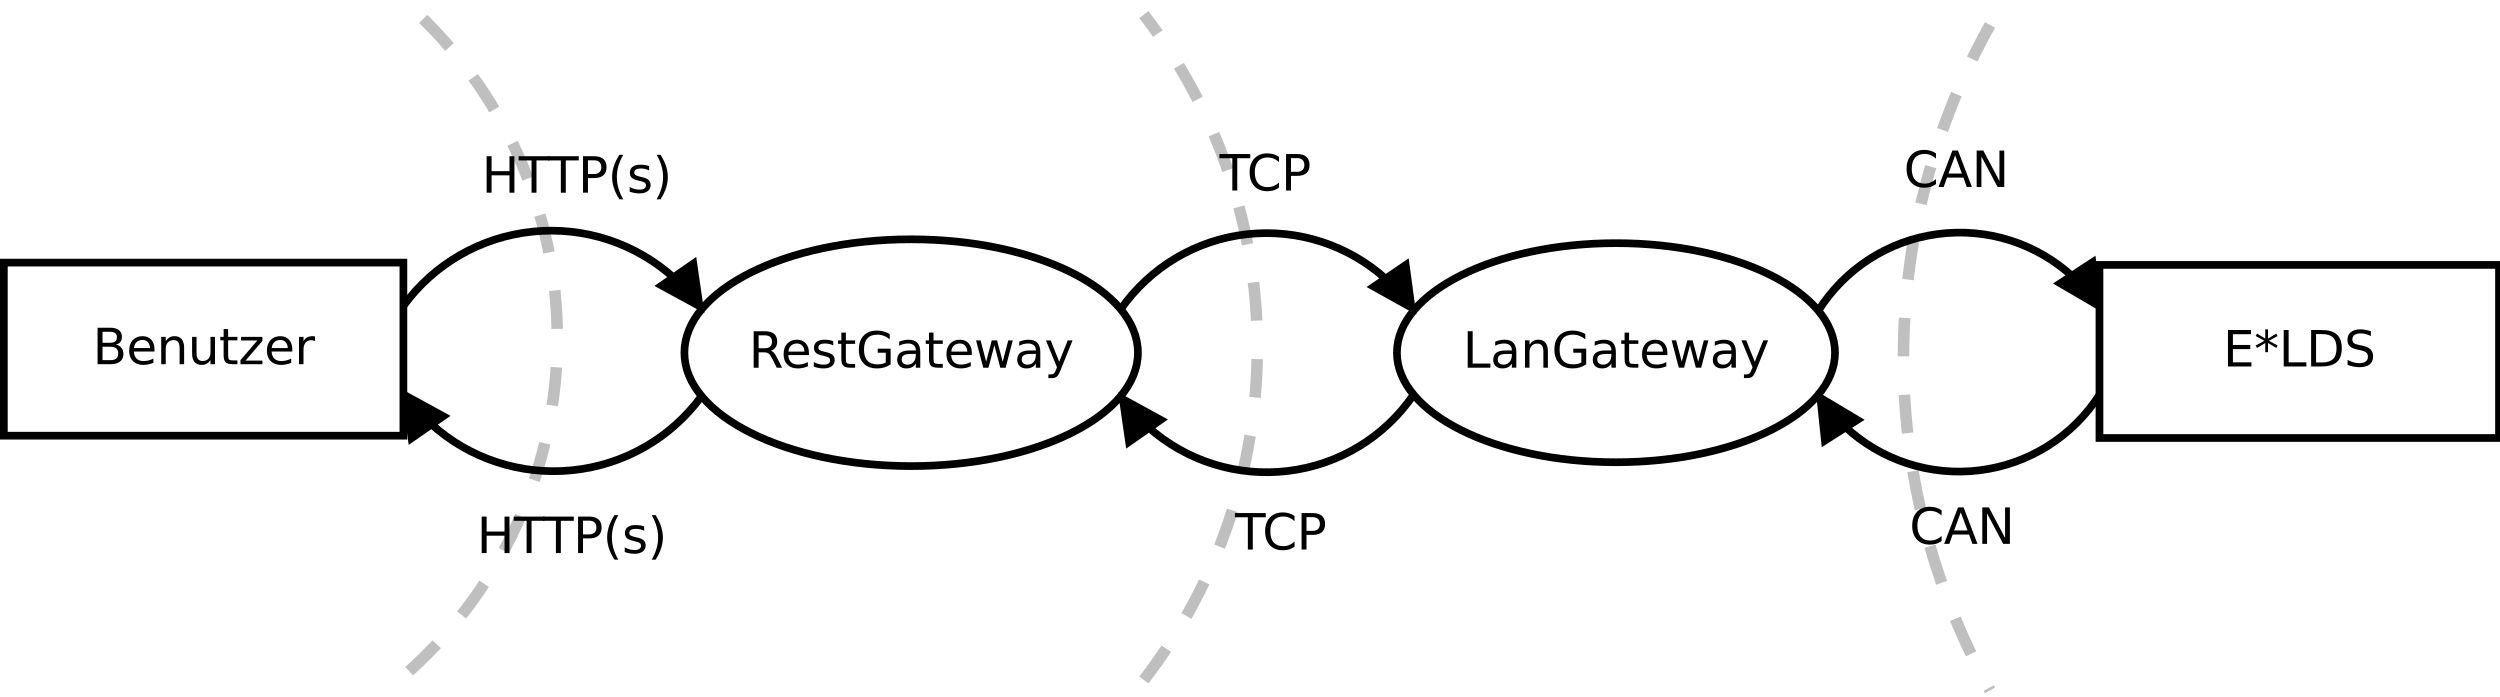
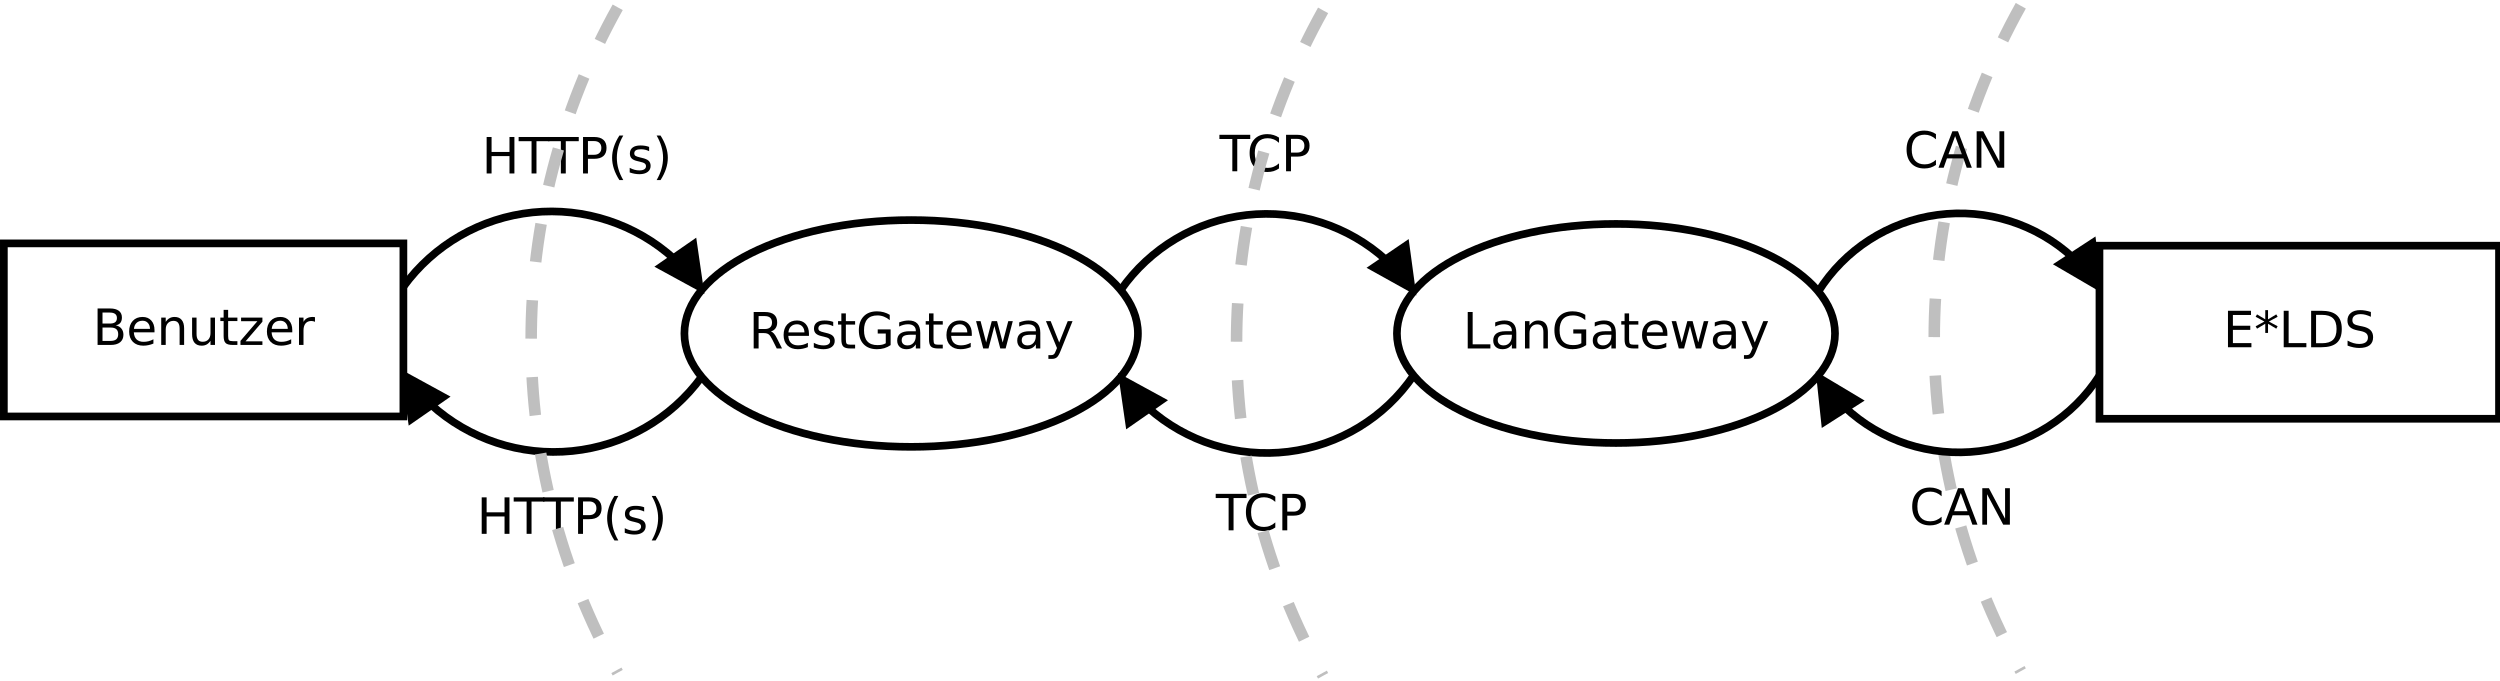
- <svg xmlns="http://www.w3.org/2000/svg" xmlns:xlink="http://www.w3.org/1999/xlink" width="650pt" height="181pt" viewBox="0 0 650 181" version="1.1">
+ <svg xmlns="http://www.w3.org/2000/svg" xmlns:xlink="http://www.w3.org/1999/xlink" width="650pt" height="177pt" viewBox="0 0 650 177" version="1.1">
  <defs>
    <g>
      <symbol overflow="visible" id="glyph0-0">
        <path style="stroke:none;" d="M 2.562 -4.531 L 2.562 -1.047 L 4.609 -1.047 C 5.305 -1.047 5.816 -1.188 6.141 -1.469 C 6.473 -1.758 6.641 -2.203 6.641 -2.797 C 6.641 -3.391 6.473 -3.828 6.141 -4.109 C 5.816 -4.391 5.305 -4.531 4.609 -4.531 Z M 2.562 -8.422 L 2.562 -5.562 L 4.453 -5.562 C 5.078 -5.562 5.539 -5.676 5.844 -5.906 C 6.156 -6.145 6.312 -6.508 6.312 -7 C 6.312 -7.477 6.156 -7.832 5.844 -8.062 C 5.539 -8.301 5.078 -8.422 4.453 -8.422 Z M 1.281 -9.484 L 4.547 -9.484 C 5.523 -9.484 6.281 -9.281 6.812 -8.875 C 7.344 -8.469 7.609 -7.891 7.609 -7.141 C 7.609 -6.555 7.473 -6.094 7.203 -5.75 C 6.93 -5.406 6.531 -5.191 6 -5.109 C 6.633 -4.973 7.125 -4.691 7.469 -4.266 C 7.82 -3.836 8 -3.301 8 -2.656 C 8 -1.812 7.707 -1.156 7.125 -0.688 C 6.551 -0.227 5.734 0 4.672 0 L 1.281 0 Z M 1.281 -9.484 " />
      </symbol>
      <symbol overflow="visible" id="glyph0-1">
        <path style="stroke:none;" d="M 7.312 -3.844 L 7.312 -3.281 L 1.938 -3.281 C 1.988 -2.469 2.227 -1.852 2.656 -1.438 C 3.094 -1.02 3.695 -0.812 4.469 -0.812 C 4.914 -0.812 5.348 -0.863 5.766 -0.969 C 6.191 -1.082 6.613 -1.25 7.031 -1.469 L 7.031 -0.359 C 6.613 -0.18 6.18 -0.047 5.734 0.047 C 5.297 0.141 4.852 0.188 4.406 0.188 C 3.27 0.188 2.367 -0.141 1.703 -0.797 C 1.047 -1.461 0.719 -2.359 0.719 -3.484 C 0.719 -4.648 1.031 -5.57 1.656 -6.25 C 2.289 -6.938 3.141 -7.281 4.203 -7.281 C 5.16 -7.281 5.914 -6.973 6.469 -6.359 C 7.031 -5.742 7.312 -4.906 7.312 -3.844 Z M 6.141 -4.188 C 6.129 -4.82 5.945 -5.332 5.594 -5.719 C 5.25 -6.102 4.789 -6.297 4.219 -6.297 C 3.562 -6.297 3.035 -6.109 2.641 -5.734 C 2.254 -5.367 2.031 -4.852 1.969 -4.188 Z M 6.141 -4.188 " />
      </symbol>
      <symbol overflow="visible" id="glyph0-2">
        <path style="stroke:none;" d="M 7.141 -4.297 L 7.141 0 L 5.969 0 L 5.969 -4.25 C 5.969 -4.926 5.836 -5.43 5.578 -5.766 C 5.316 -6.098 4.922 -6.266 4.391 -6.266 C 3.766 -6.266 3.27 -6.062 2.906 -5.656 C 2.539 -5.258 2.359 -4.711 2.359 -4.016 L 2.359 0 L 1.188 0 L 1.188 -7.109 L 2.359 -7.109 L 2.359 -6 C 2.641 -6.426 2.969 -6.742 3.344 -6.953 C 3.719 -7.172 4.156 -7.281 4.656 -7.281 C 5.469 -7.281 6.082 -7.023 6.5 -6.516 C 6.926 -6.016 7.141 -5.273 7.141 -4.297 Z M 7.141 -4.297 " />
      </symbol>
      <symbol overflow="visible" id="glyph0-3">
        <path style="stroke:none;" d="M 1.109 -2.812 L 1.109 -7.109 L 2.266 -7.109 L 2.266 -2.844 C 2.266 -2.176 2.395 -1.672 2.656 -1.328 C 2.926 -0.992 3.32 -0.828 3.844 -0.828 C 4.477 -0.828 4.977 -1.023 5.344 -1.422 C 5.707 -1.828 5.891 -2.379 5.891 -3.078 L 5.891 -7.109 L 7.062 -7.109 L 7.062 0 L 5.891 0 L 5.891 -1.094 C 5.609 -0.656 5.281 -0.332 4.906 -0.125 C 4.531 0.082 4.094 0.188 3.594 0.188 C 2.781 0.188 2.16 -0.066 1.734 -0.578 C 1.316 -1.086 1.109 -1.832 1.109 -2.812 Z M 4.047 -7.281 Z M 4.047 -7.281 " />
      </symbol>
      <symbol overflow="visible" id="glyph0-4">
        <path style="stroke:none;" d="M 2.375 -9.125 L 2.375 -7.109 L 4.781 -7.109 L 4.781 -6.203 L 2.375 -6.203 L 2.375 -2.344 C 2.375 -1.758 2.453 -1.383 2.609 -1.219 C 2.773 -1.062 3.102 -0.984 3.594 -0.984 L 4.781 -0.984 L 4.781 0 L 3.594 0 C 2.688 0 2.062 -0.164 1.719 -0.5 C 1.375 -0.844 1.203 -1.457 1.203 -2.344 L 1.203 -6.203 L 0.344 -6.203 L 0.344 -7.109 L 1.203 -7.109 L 1.203 -9.125 Z M 2.375 -9.125 " />
      </symbol>
      <symbol overflow="visible" id="glyph0-5">
        <path style="stroke:none;" d="M 0.719 -7.109 L 6.266 -7.109 L 6.266 -6.047 L 1.875 -0.938 L 6.266 -0.938 L 6.266 0 L 0.562 0 L 0.562 -1.062 L 4.953 -6.172 L 0.719 -6.172 Z M 0.719 -7.109 " />
      </symbol>
      <symbol overflow="visible" id="glyph0-6">
        <path style="stroke:none;" d="M 5.344 -6.016 C 5.207 -6.086 5.062 -6.141 4.906 -6.172 C 4.758 -6.211 4.594 -6.234 4.406 -6.234 C 3.75 -6.234 3.242 -6.02 2.891 -5.594 C 2.535 -5.164 2.359 -4.551 2.359 -3.75 L 2.359 0 L 1.188 0 L 1.188 -7.109 L 2.359 -7.109 L 2.359 -6 C 2.598 -6.438 2.914 -6.758 3.312 -6.969 C 3.707 -7.176 4.188 -7.281 4.75 -7.281 C 4.832 -7.281 4.922 -7.273 5.016 -7.266 C 5.109 -7.254 5.219 -7.238 5.344 -7.219 Z M 5.344 -6.016 " />
      </symbol>
      <symbol overflow="visible" id="glyph0-7">
        <path style="stroke:none;" d="M 5.766 -4.438 C 6.047 -4.344 6.316 -4.145 6.578 -3.844 C 6.836 -3.539 7.098 -3.125 7.359 -2.594 L 8.656 0 L 7.281 0 L 6.062 -2.438 C 5.75 -3.07 5.445 -3.488 5.156 -3.688 C 4.863 -3.895 4.461 -4 3.953 -4 L 2.562 -4 L 2.562 0 L 1.281 0 L 1.281 -9.484 L 4.172 -9.484 C 5.254 -9.484 6.062 -9.254 6.594 -8.797 C 7.125 -8.348 7.391 -7.664 7.391 -6.75 C 7.391 -6.156 7.25 -5.66 6.969 -5.266 C 6.695 -4.867 6.297 -4.594 5.766 -4.438 Z M 2.562 -8.422 L 2.562 -5.062 L 4.172 -5.062 C 4.785 -5.062 5.25 -5.203 5.562 -5.484 C 5.883 -5.773 6.047 -6.195 6.047 -6.75 C 6.047 -7.301 5.883 -7.719 5.562 -8 C 5.25 -8.281 4.785 -8.422 4.172 -8.422 Z M 2.562 -8.422 " />
      </symbol>
      <symbol overflow="visible" id="glyph0-8">
        <path style="stroke:none;" d="M 5.75 -6.906 L 5.75 -5.797 C 5.426 -5.961 5.086 -6.086 4.734 -6.172 C 4.379 -6.254 4.008 -6.297 3.625 -6.297 C 3.039 -6.297 2.602 -6.207 2.312 -6.031 C 2.031 -5.852 1.891 -5.586 1.891 -5.234 C 1.891 -4.961 1.988 -4.75 2.188 -4.594 C 2.395 -4.445 2.816 -4.301 3.453 -4.156 L 3.844 -4.062 C 4.676 -3.883 5.266 -3.633 5.609 -3.312 C 5.961 -2.988 6.141 -2.539 6.141 -1.969 C 6.141 -1.301 5.879 -0.773 5.359 -0.391 C 4.836 -0.004 4.117 0.188 3.203 0.188 C 2.816 0.188 2.414 0.148 2 0.078 C 1.594 0.004 1.16 -0.109 0.703 -0.266 L 0.703 -1.469 C 1.141 -1.238 1.566 -1.066 1.984 -0.953 C 2.398 -0.848 2.812 -0.797 3.219 -0.797 C 3.77 -0.797 4.191 -0.891 4.484 -1.078 C 4.785 -1.266 4.938 -1.531 4.938 -1.875 C 4.938 -2.188 4.828 -2.426 4.609 -2.594 C 4.398 -2.77 3.938 -2.938 3.219 -3.094 L 2.812 -3.188 C 2.082 -3.344 1.555 -3.578 1.234 -3.891 C 0.91 -4.203 0.75 -4.633 0.75 -5.188 C 0.75 -5.852 0.984 -6.367 1.453 -6.734 C 1.93 -7.098 2.609 -7.281 3.484 -7.281 C 3.91 -7.281 4.316 -7.25 4.703 -7.188 C 5.086 -7.125 5.438 -7.031 5.75 -6.906 Z M 5.75 -6.906 " />
      </symbol>
      <symbol overflow="visible" id="glyph0-9">
        <path style="stroke:none;" d="M 7.734 -1.359 L 7.734 -3.891 L 5.641 -3.891 L 5.641 -4.953 L 9 -4.953 L 9 -0.875 C 8.508 -0.531 7.961 -0.266 7.359 -0.078 C 6.766 0.098 6.129 0.188 5.453 0.188 C 3.973 0.188 2.816 -0.242 1.984 -1.109 C 1.148 -1.973 0.734 -3.18 0.734 -4.734 C 0.734 -6.273 1.148 -7.477 1.984 -8.344 C 2.816 -9.219 3.973 -9.656 5.453 -9.656 C 6.078 -9.656 6.664 -9.578 7.219 -9.422 C 7.781 -9.266 8.297 -9.039 8.766 -8.75 L 8.766 -7.375 C 8.285 -7.781 7.781 -8.082 7.25 -8.281 C 6.719 -8.488 6.156 -8.594 5.562 -8.594 C 4.406 -8.594 3.535 -8.27 2.953 -7.625 C 2.367 -6.977 2.078 -6.016 2.078 -4.734 C 2.078 -3.453 2.367 -2.488 2.953 -1.844 C 3.535 -1.195 4.406 -0.875 5.562 -0.875 C 6.02 -0.875 6.426 -0.91 6.781 -0.984 C 7.133 -1.066 7.453 -1.191 7.734 -1.359 Z M 7.734 -1.359 " />
      </symbol>
      <symbol overflow="visible" id="glyph0-10">
        <path style="stroke:none;" d="M 4.453 -3.578 C 3.516 -3.578 2.863 -3.469 2.5 -3.25 C 2.133 -3.031 1.953 -2.66 1.953 -2.141 C 1.953 -1.734 2.086 -1.406 2.359 -1.156 C 2.629 -0.914 3 -0.797 3.469 -0.797 C 4.113 -0.797 4.633 -1.023 5.031 -1.484 C 5.426 -1.941 5.625 -2.551 5.625 -3.312 L 5.625 -3.578 Z M 6.781 -4.062 L 6.781 0 L 5.625 0 L 5.625 -1.078 C 5.352 -0.648 5.02 -0.332 4.625 -0.125 C 4.227 0.082 3.738 0.188 3.156 0.188 C 2.426 0.188 1.848 -0.016 1.422 -0.422 C 0.992 -0.836 0.781 -1.383 0.781 -2.062 C 0.781 -2.863 1.047 -3.469 1.578 -3.875 C 2.117 -4.281 2.922 -4.484 3.984 -4.484 L 5.625 -4.484 L 5.625 -4.609 C 5.625 -5.141 5.445 -5.551 5.094 -5.844 C 4.738 -6.145 4.238 -6.297 3.594 -6.297 C 3.188 -6.297 2.789 -6.242 2.406 -6.141 C 2.02 -6.047 1.648 -5.898 1.297 -5.703 L 1.297 -6.781 C 1.723 -6.945 2.141 -7.07 2.547 -7.156 C 2.953 -7.238 3.344 -7.281 3.719 -7.281 C 4.75 -7.281 5.516 -7.016 6.016 -6.484 C 6.523 -5.953 6.781 -5.145 6.781 -4.062 Z M 6.781 -4.062 " />
      </symbol>
      <symbol overflow="visible" id="glyph0-11">
        <path style="stroke:none;" d="M 0.547 -7.109 L 1.719 -7.109 L 3.172 -1.562 L 4.625 -7.109 L 6 -7.109 L 7.469 -1.562 L 8.922 -7.109 L 10.094 -7.109 L 8.234 0 L 6.844 0 L 5.312 -5.828 L 3.781 0 L 2.406 0 Z M 0.547 -7.109 " />
      </symbol>
      <symbol overflow="visible" id="glyph0-12">
        <path style="stroke:none;" d="M 4.188 0.656 C 3.852 1.508 3.531 2.062 3.219 2.312 C 2.906 2.57 2.488 2.703 1.969 2.703 L 1.031 2.703 L 1.031 1.734 L 1.719 1.734 C 2.039 1.734 2.289 1.656 2.469 1.5 C 2.645 1.344 2.836 0.984 3.047 0.422 L 3.266 -0.109 L 0.391 -7.109 L 1.625 -7.109 L 3.844 -1.547 L 6.062 -7.109 L 7.312 -7.109 Z M 4.188 0.656 " />
      </symbol>
      <symbol overflow="visible" id="glyph0-13">
        <path style="stroke:none;" d="M 1.281 -9.484 L 2.562 -9.484 L 2.562 -1.078 L 7.172 -1.078 L 7.172 0 L 1.281 0 Z M 1.281 -9.484 " />
      </symbol>
      <symbol overflow="visible" id="glyph0-14">
        <path style="stroke:none;" d="M 1.281 -9.484 L 7.266 -9.484 L 7.266 -8.391 L 2.562 -8.391 L 2.562 -5.594 L 7.078 -5.594 L 7.078 -4.516 L 2.562 -4.516 L 2.562 -1.078 L 7.375 -1.078 L 7.375 0 L 1.281 0 Z M 1.281 -9.484 " />
      </symbol>
      <symbol overflow="visible" id="glyph0-15">
        <path style="stroke:none;" d="M 6.109 -7.922 L 3.828 -6.688 L 6.109 -5.453 L 5.75 -4.828 L 3.609 -6.109 L 3.609 -3.719 L 2.891 -3.719 L 2.891 -6.109 L 0.75 -4.828 L 0.391 -5.453 L 2.672 -6.688 L 0.391 -7.922 L 0.75 -8.547 L 2.891 -7.25 L 2.891 -9.656 L 3.609 -9.656 L 3.609 -7.25 L 5.75 -8.547 Z M 6.109 -7.922 " />
      </symbol>
      <symbol overflow="visible" id="glyph0-16">
        <path style="stroke:none;" d="M 2.562 -8.422 L 2.562 -1.047 L 4.109 -1.047 C 5.41 -1.047 6.363 -1.344 6.969 -1.938 C 7.582 -2.531 7.891 -3.469 7.891 -4.75 C 7.891 -6.02 7.582 -6.945 6.969 -7.531 C 6.363 -8.125 5.41 -8.422 4.109 -8.422 Z M 1.281 -9.484 L 3.906 -9.484 C 5.75 -9.484 7.098 -9.098 7.953 -8.328 C 8.816 -7.566 9.25 -6.375 9.25 -4.75 C 9.25 -3.113 8.816 -1.91 7.953 -1.141 C 7.086 -0.379 5.738 0 3.906 0 L 1.281 0 Z M 1.281 -9.484 " />
      </symbol>
      <symbol overflow="visible" id="glyph0-17">
        <path style="stroke:none;" d="M 6.953 -9.172 L 6.953 -7.922 C 6.473 -8.148 6.016 -8.32 5.578 -8.438 C 5.148 -8.551 4.734 -8.609 4.328 -8.609 C 3.629 -8.609 3.086 -8.473 2.703 -8.203 C 2.328 -7.93 2.141 -7.547 2.141 -7.047 C 2.141 -6.629 2.266 -6.312 2.516 -6.094 C 2.773 -5.883 3.254 -5.711 3.953 -5.578 L 4.734 -5.422 C 5.68 -5.234 6.383 -4.91 6.844 -4.453 C 7.301 -3.992 7.531 -3.379 7.531 -2.609 C 7.531 -1.691 7.223 -0.992 6.609 -0.516 C 5.992 -0.047 5.086 0.188 3.891 0.188 C 3.441 0.188 2.961 0.133 2.453 0.031 C 1.953 -0.07 1.43 -0.223 0.891 -0.422 L 0.891 -1.734 C 1.41 -1.441 1.922 -1.223 2.422 -1.078 C 2.922 -0.93 3.41 -0.859 3.891 -0.859 C 4.629 -0.859 5.195 -1 5.594 -1.281 C 5.988 -1.57 6.188 -1.984 6.188 -2.516 C 6.188 -2.984 6.039 -3.348 5.75 -3.609 C 5.469 -3.867 5.004 -4.066 4.359 -4.203 L 3.578 -4.359 C 2.617 -4.547 1.926 -4.844 1.5 -5.25 C 1.07 -5.656 0.859 -6.219 0.859 -6.938 C 0.859 -7.781 1.148 -8.441 1.734 -8.922 C 2.328 -9.41 3.145 -9.656 4.188 -9.656 C 4.625 -9.656 5.07 -9.613 5.531 -9.531 C 6 -9.445 6.473 -9.328 6.953 -9.172 Z M 6.953 -9.172 " />
      </symbol>
      <symbol overflow="visible" id="glyph0-18">
        <path style="stroke:none;" d="M 1.281 -9.484 L 2.562 -9.484 L 2.562 -5.594 L 7.219 -5.594 L 7.219 -9.484 L 8.5 -9.484 L 8.5 0 L 7.219 0 L 7.219 -4.516 L 2.562 -4.516 L 2.562 0 L 1.281 0 Z M 1.281 -9.484 " />
      </symbol>
      <symbol overflow="visible" id="glyph0-19">
        <path style="stroke:none;" d="M -0.031 -9.484 L 7.984 -9.484 L 7.984 -8.391 L 4.609 -8.391 L 4.609 0 L 3.328 0 L 3.328 -8.391 L -0.031 -8.391 Z M -0.031 -9.484 " />
      </symbol>
      <symbol overflow="visible" id="glyph0-20">
        <path style="stroke:none;" d="M 2.562 -8.422 L 2.562 -4.859 L 4.172 -4.859 C 4.766 -4.859 5.223 -5.016 5.547 -5.328 C 5.879 -5.641 6.047 -6.078 6.047 -6.641 C 6.047 -7.211 5.879 -7.648 5.547 -7.953 C 5.223 -8.266 4.766 -8.422 4.172 -8.422 Z M 1.281 -9.484 L 4.172 -9.484 C 5.234 -9.484 6.035 -9.238 6.578 -8.75 C 7.117 -8.27 7.391 -7.566 7.391 -6.641 C 7.391 -5.711 7.117 -5.008 6.578 -4.531 C 6.035 -4.051 5.234 -3.812 4.172 -3.812 L 2.562 -3.812 L 2.562 0 L 1.281 0 Z M 1.281 -9.484 " />
      </symbol>
      <symbol overflow="visible" id="glyph0-21">
        <path style="stroke:none;" d="M 4.031 -9.859 C 3.469 -8.891 3.047 -7.926 2.766 -6.969 C 2.492 -6.02 2.359 -5.055 2.359 -4.078 C 2.359 -3.098 2.492 -2.129 2.766 -1.172 C 3.047 -0.211 3.469 0.75 4.031 1.719 L 3.016 1.719 C 2.379 0.719 1.906 -0.258 1.594 -1.219 C 1.281 -2.176 1.125 -3.129 1.125 -4.078 C 1.125 -5.023 1.281 -5.973 1.594 -6.922 C 1.906 -7.879 2.379 -8.859 3.016 -9.859 Z M 4.031 -9.859 " />
      </symbol>
      <symbol overflow="visible" id="glyph0-22">
        <path style="stroke:none;" d="M 1.047 -9.859 L 2.062 -9.859 C 2.695 -8.859 3.172 -7.879 3.484 -6.922 C 3.797 -5.973 3.953 -5.023 3.953 -4.078 C 3.953 -3.129 3.797 -2.176 3.484 -1.219 C 3.172 -0.258 2.695 0.719 2.062 1.719 L 1.047 1.719 C 1.609 0.75 2.023 -0.211 2.297 -1.172 C 2.578 -2.129 2.719 -3.098 2.719 -4.078 C 2.719 -5.055 2.578 -6.02 2.297 -6.969 C 2.023 -7.926 1.609 -8.891 1.047 -9.859 Z M 1.047 -9.859 " />
      </symbol>
      <symbol overflow="visible" id="glyph0-23">
        <path style="stroke:none;" d="M 8.375 -8.75 L 8.375 -7.391 C 7.938 -7.797 7.473 -8.098 6.984 -8.297 C 6.504 -8.492 5.988 -8.594 5.438 -8.594 C 4.352 -8.594 3.52 -8.258 2.938 -7.594 C 2.363 -6.938 2.078 -5.984 2.078 -4.734 C 2.078 -3.484 2.363 -2.523 2.938 -1.859 C 3.52 -1.203 4.352 -0.875 5.438 -0.875 C 5.988 -0.875 6.504 -0.973 6.984 -1.172 C 7.473 -1.367 7.938 -1.664 8.375 -2.062 L 8.375 -0.734 C 7.926 -0.422 7.453 -0.188 6.953 -0.031 C 6.453 0.113 5.922 0.188 5.359 0.188 C 3.922 0.188 2.789 -0.25 1.969 -1.125 C 1.145 -2.008 0.734 -3.211 0.734 -4.734 C 0.734 -6.254 1.145 -7.453 1.969 -8.328 C 2.789 -9.211 3.922 -9.656 5.359 -9.656 C 5.922 -9.656 6.453 -9.578 6.953 -9.422 C 7.461 -9.273 7.938 -9.051 8.375 -8.75 Z M 8.375 -8.75 " />
      </symbol>
      <symbol overflow="visible" id="glyph0-24">
        <path style="stroke:none;" d="M 4.438 -8.219 L 2.703 -3.5 L 6.188 -3.5 Z M 3.719 -9.484 L 5.172 -9.484 L 8.781 0 L 7.453 0 L 6.594 -2.438 L 2.312 -2.438 L 1.453 0 L 0.109 0 Z M 3.719 -9.484 " />
      </symbol>
      <symbol overflow="visible" id="glyph0-25">
        <path style="stroke:none;" d="M 1.281 -9.484 L 3 -9.484 L 7.203 -1.547 L 7.203 -9.484 L 8.453 -9.484 L 8.453 0 L 6.719 0 L 2.516 -7.922 L 2.516 0 L 1.281 0 Z M 1.281 -9.484 " />
      </symbol>
    </g>
  </defs>
-   <g id="surface66992">
-     <rect x="0" y="0" width="650" height="181" style="fill:rgb(100%,100%,100%);fill-opacity:1;stroke:none;" />
-     <path style="fill-rule:evenodd;fill:rgb(100%,100%,100%);fill-opacity:1;stroke-width:0.1;stroke-linecap:butt;stroke-linejoin:miter;stroke:rgb(0%,0%,0%);stroke-opacity:1;stroke-miterlimit:10;" d="M 1.555 10.279 L 6.749 10.279 L 6.749 12.529 L 1.555 12.529 Z M 1.555 10.279 " transform="matrix(20,0,0,20,-30.09784,-137.3)" />
+   <g id="surface12219">
+     <rect x="0" y="0" width="650" height="177" style="fill:rgb(100%,100%,100%);fill-opacity:1;stroke:none;" />
+     <path style="fill-rule:evenodd;fill:rgb(100%,100%,100%);fill-opacity:1;stroke-width:0.1;stroke-linecap:butt;stroke-linejoin:miter;stroke:rgb(0%,0%,0%);stroke-opacity:1;stroke-miterlimit:10;" d="M 1.555 10.279 L 6.749 10.279 L 6.749 12.529 L 1.555 12.529 Z M 1.555 10.279 " transform="matrix(20,0,0,20,-30.0978,-142.3)" />
    <g style="fill:rgb(0%,0%,0%);fill-opacity:1;">
-       <use xlink:href="#glyph0-0" x="24.09" y="94.688" />
-       <use xlink:href="#glyph0-1" x="32.859" y="94.688" />
-       <use xlink:href="#glyph0-2" x="40.73" y="94.688" />
-       <use xlink:href="#glyph0-3" x="48.836" y="94.688" />
-       <use xlink:href="#glyph0-4" x="56.941" y="94.688" />
-       <use xlink:href="#glyph0-5" x="61.961" y="94.688" />
-       <use xlink:href="#glyph0-1" x="68.68" y="94.688" />
-       <use xlink:href="#glyph0-6" x="76.551" y="94.688" />
+       <use xlink:href="#glyph0-0" x="24.09" y="89.688" />
+       <use xlink:href="#glyph0-1" x="32.859" y="89.688" />
+       <use xlink:href="#glyph0-2" x="40.73" y="89.688" />
+       <use xlink:href="#glyph0-3" x="48.836" y="89.688" />
+       <use xlink:href="#glyph0-4" x="56.941" y="89.688" />
+       <use xlink:href="#glyph0-5" x="61.961" y="89.688" />
+       <use xlink:href="#glyph0-1" x="68.68" y="89.688" />
+       <use xlink:href="#glyph0-6" x="76.551" y="89.688" />
    </g>
-     <path style="fill-rule:evenodd;fill:rgb(100%,100%,100%);fill-opacity:1;stroke-width:0.1;stroke-linecap:butt;stroke-linejoin:miter;stroke:rgb(0%,0%,0%);stroke-opacity:1;stroke-miterlimit:10;" d="M 16.298 11.45 C 16.298 12.264 14.978 12.924 13.35 12.924 C 11.722 12.924 10.402 12.264 10.402 11.45 C 10.402 10.636 11.722 9.976 13.35 9.976 C 14.978 9.976 16.298 10.636 16.298 11.45 " transform="matrix(20,0,0,20,-30.09784,-137.3)" />
+     <path style="fill-rule:evenodd;fill:rgb(100%,100%,100%);fill-opacity:1;stroke-width:0.1;stroke-linecap:butt;stroke-linejoin:miter;stroke:rgb(0%,0%,0%);stroke-opacity:1;stroke-miterlimit:10;" d="M 16.298 11.45 C 16.298 12.264 14.978 12.924 13.35 12.924 C 11.722 12.924 10.402 12.264 10.402 11.45 C 10.402 10.636 11.722 9.976 13.35 9.976 C 14.978 9.976 16.298 10.636 16.298 11.45 " transform="matrix(20,0,0,20,-30.0978,-142.3)" />
    <g style="fill:rgb(0%,0%,0%);fill-opacity:1;">
-       <use xlink:href="#glyph0-7" x="194.676" y="95.605" />
-       <use xlink:href="#glyph0-1" x="203.016" y="95.605" />
-       <use xlink:href="#glyph0-8" x="210.887" y="95.605" />
-       <use xlink:href="#glyph0-4" x="217.547" y="95.605" />
-       <use xlink:href="#glyph0-9" x="222.566" y="95.605" />
-       <use xlink:href="#glyph0-10" x="232.488" y="95.605" />
-       <use xlink:href="#glyph0-4" x="240.34" y="95.605" />
-       <use xlink:href="#glyph0-1" x="245.359" y="95.605" />
-       <use xlink:href="#glyph0-11" x="253.23" y="95.605" />
-       <use xlink:href="#glyph0-10" x="263.699" y="95.605" />
-       <use xlink:href="#glyph0-12" x="271.551" y="95.605" />
+       <use xlink:href="#glyph0-7" x="194.676" y="90.605" />
+       <use xlink:href="#glyph0-1" x="203.016" y="90.605" />
+       <use xlink:href="#glyph0-8" x="210.887" y="90.605" />
+       <use xlink:href="#glyph0-4" x="217.547" y="90.605" />
+       <use xlink:href="#glyph0-9" x="222.566" y="90.605" />
+       <use xlink:href="#glyph0-10" x="232.488" y="90.605" />
+       <use xlink:href="#glyph0-4" x="240.34" y="90.605" />
+       <use xlink:href="#glyph0-1" x="245.359" y="90.605" />
+       <use xlink:href="#glyph0-11" x="253.23" y="90.605" />
+       <use xlink:href="#glyph0-10" x="263.699" y="90.605" />
+       <use xlink:href="#glyph0-12" x="271.551" y="90.605" />
    </g>
-     <path style="fill-rule:evenodd;fill:rgb(100%,100%,100%);fill-opacity:1;stroke-width:0.1;stroke-linecap:butt;stroke-linejoin:miter;stroke:rgb(0%,0%,0%);stroke-opacity:1;stroke-miterlimit:10;" d="M 25.36 11.45 C 25.36 12.236 24.085 12.874 22.513 12.874 C 20.94 12.874 19.665 12.236 19.665 11.45 C 19.665 10.664 20.94 10.026 22.513 10.026 C 24.085 10.026 25.36 10.664 25.36 11.45 " transform="matrix(20,0,0,20,-30.09784,-137.3)" />
+     <path style="fill-rule:evenodd;fill:rgb(100%,100%,100%);fill-opacity:1;stroke-width:0.1;stroke-linecap:butt;stroke-linejoin:miter;stroke:rgb(0%,0%,0%);stroke-opacity:1;stroke-miterlimit:10;" d="M 25.36 11.45 C 25.36 12.236 24.085 12.874 22.513 12.874 C 20.94 12.874 19.665 12.236 19.665 11.45 C 19.665 10.664 20.94 10.026 22.513 10.026 C 24.085 10.026 25.36 10.664 25.36 11.45 " transform="matrix(20,0,0,20,-30.0978,-142.3)" />
    <g style="fill:rgb(0%,0%,0%);fill-opacity:1;">
-       <use xlink:href="#glyph0-13" x="380.328" y="95.602" />
-       <use xlink:href="#glyph0-10" x="387.457" y="95.602" />
-       <use xlink:href="#glyph0-2" x="395.309" y="95.602" />
-       <use xlink:href="#glyph0-9" x="403.414" y="95.602" />
-       <use xlink:href="#glyph0-10" x="413.336" y="95.602" />
-       <use xlink:href="#glyph0-4" x="421.188" y="95.602" />
-       <use xlink:href="#glyph0-1" x="426.207" y="95.602" />
-       <use xlink:href="#glyph0-11" x="434.078" y="95.602" />
-       <use xlink:href="#glyph0-10" x="444.547" y="95.602" />
-       <use xlink:href="#glyph0-12" x="452.398" y="95.602" />
+       <use xlink:href="#glyph0-13" x="380.328" y="90.602" />
+       <use xlink:href="#glyph0-10" x="387.457" y="90.602" />
+       <use xlink:href="#glyph0-2" x="395.309" y="90.602" />
+       <use xlink:href="#glyph0-9" x="403.414" y="90.602" />
+       <use xlink:href="#glyph0-10" x="413.336" y="90.602" />
+       <use xlink:href="#glyph0-4" x="421.188" y="90.602" />
+       <use xlink:href="#glyph0-1" x="426.207" y="90.602" />
+       <use xlink:href="#glyph0-11" x="434.078" y="90.602" />
+       <use xlink:href="#glyph0-10" x="444.547" y="90.602" />
+       <use xlink:href="#glyph0-12" x="452.398" y="90.602" />
    </g>
-     <path style="fill:none;stroke-width:0.15;stroke-linecap:butt;stroke-linejoin:miter;stroke:rgb(74.902%,74.902%,74.902%);stroke-opacity:1;stroke-dasharray:0.5,0.5;stroke-miterlimit:10;" d="M 6.825 15.59 L 6.825 15.59 C 8.05 14.486 8.75 12.914 8.75 11.265 C 8.75 9.616 8.05 8.044 6.825 6.94 " transform="matrix(20,0,0,20,-30.09784,-137.3)" />
-     <path style="fill:none;stroke-width:0.15;stroke-linecap:butt;stroke-linejoin:miter;stroke:rgb(74.902%,74.902%,74.902%);stroke-opacity:1;stroke-dasharray:0.5,0.5;stroke-miterlimit:10;" d="M 16.375 15.705 L 16.375 15.705 C 18.342 13.157 18.342 9.603 16.375 7.055 " transform="matrix(20,0,0,20,-30.09784,-137.3)" />
-     <path style="fill:none;stroke-width:0.15;stroke-linecap:butt;stroke-linejoin:miter;stroke:rgb(74.902%,74.902%,74.902%);stroke-opacity:1;stroke-dasharray:0.5,0.5;stroke-miterlimit:10;" d="M 27.375 7.19 L 27.375 7.19 C 25.875 9.878 25.875 13.152 27.375 15.84 " transform="matrix(20,0,0,20,-30.09784,-137.3)" />
-     <path style="fill-rule:evenodd;fill:rgb(100%,100%,100%);fill-opacity:1;stroke-width:0.1;stroke-linecap:butt;stroke-linejoin:miter;stroke:rgb(0%,0%,0%);stroke-opacity:1;stroke-miterlimit:10;" d="M 28.798 10.309 L 33.992 10.309 L 33.992 12.559 L 28.798 12.559 Z M 28.798 10.309 " transform="matrix(20,0,0,20,-30.09784,-137.3)" />
+     <path style="fill:none;stroke-width:0.15;stroke-linecap:butt;stroke-linejoin:miter;stroke:rgb(74.902%,74.902%,74.902%);stroke-opacity:1;stroke-dasharray:0.5,0.5;stroke-miterlimit:10;" d="M 27.775 7.19 L 27.775 7.19 C 26.275 9.878 26.275 13.152 27.775 15.84 " transform="matrix(20,0,0,20,-30.0978,-142.3)" />
+     <path style="fill-rule:evenodd;fill:rgb(100%,100%,100%);fill-opacity:1;stroke-width:0.1;stroke-linecap:butt;stroke-linejoin:miter;stroke:rgb(0%,0%,0%);stroke-opacity:1;stroke-miterlimit:10;" d="M 28.798 10.309 L 33.992 10.309 L 33.992 12.559 L 28.798 12.559 Z M 28.798 10.309 " transform="matrix(20,0,0,20,-30.0978,-142.3)" />
    <g style="fill:rgb(0%,0%,0%);fill-opacity:1;">
-       <use xlink:href="#glyph0-14" x="577.992" y="95.285" />
-       <use xlink:href="#glyph0-15" x="586.078" y="95.285" />
-       <use xlink:href="#glyph0-13" x="592.484" y="95.285" />
-       <use xlink:href="#glyph0-16" x="599.613" y="95.285" />
-       <use xlink:href="#glyph0-17" x="609.477" y="95.285" />
+       <use xlink:href="#glyph0-14" x="577.992" y="90.285" />
+       <use xlink:href="#glyph0-15" x="586.078" y="90.285" />
+       <use xlink:href="#glyph0-13" x="592.484" y="90.285" />
+       <use xlink:href="#glyph0-16" x="599.613" y="90.285" />
+       <use xlink:href="#glyph0-17" x="609.477" y="90.285" />
    </g>
-     <path style="fill:none;stroke-width:0.1;stroke-linecap:butt;stroke-linejoin:miter;stroke:rgb(0%,0%,0%);stroke-opacity:1;stroke-miterlimit:10;" d="M 25.486 12.408 L 25.486 12.408 C 25.956 12.849 26.599 13.059 27.238 12.979 C 27.879 12.9 28.45 12.54 28.798 11.997 " transform="matrix(20,0,0,20,-30.09784,-137.3)" />
-     <path style="fill-rule:evenodd;fill:rgb(0%,0%,0%);fill-opacity:1;stroke-width:0.1;stroke-linecap:butt;stroke-linejoin:miter;stroke:rgb(0%,0%,0%);stroke-opacity:1;stroke-miterlimit:10;" d="M 25.65 12.324 L 25.17 12.037 L 25.229 12.593 Z M 25.65 12.324 " transform="matrix(20,0,0,20,-30.09784,-137.3)" />
-     <path style="fill:none;stroke-width:0.1;stroke-linecap:butt;stroke-linejoin:miter;stroke:rgb(0%,0%,0%);stroke-opacity:1;stroke-miterlimit:10;" d="M 28.451 10.462 L 28.451 10.462 C 27.976 10.025 27.332 9.822 26.693 9.908 C 26.054 9.993 25.486 10.359 25.143 10.905 " transform="matrix(20,0,0,20,-30.09784,-137.3)" />
-     <path style="fill-rule:evenodd;fill:rgb(0%,0%,0%);fill-opacity:1;stroke-width:0.1;stroke-linecap:butt;stroke-linejoin:miter;stroke:rgb(0%,0%,0%);stroke-opacity:1;stroke-miterlimit:10;" d="M 28.288 10.548 L 28.771 10.83 L 28.706 10.275 Z M 28.288 10.548 " transform="matrix(20,0,0,20,-30.09784,-137.3)" />
-     <path style="fill:none;stroke-width:0.1;stroke-linecap:butt;stroke-linejoin:miter;stroke:rgb(0%,0%,0%);stroke-opacity:1;stroke-miterlimit:10;" d="M 16.431 12.417 L 16.431 12.417 C 16.928 12.861 17.592 13.068 18.252 12.987 C 18.913 12.907 19.507 12.545 19.882 11.995 " transform="matrix(20,0,0,20,-30.09784,-137.3)" />
-     <path style="fill-rule:evenodd;fill:rgb(0%,0%,0%);fill-opacity:1;stroke-width:0.1;stroke-linecap:butt;stroke-linejoin:miter;stroke:rgb(0%,0%,0%);stroke-opacity:1;stroke-miterlimit:10;" d="M 16.593 12.323 L 16.103 12.055 L 16.183 12.609 Z M 16.593 12.323 " transform="matrix(20,0,0,20,-30.09784,-137.3)" />
-     <path style="fill:none;stroke-width:0.1;stroke-linecap:butt;stroke-linejoin:miter;stroke:rgb(0%,0%,0%);stroke-opacity:1;stroke-miterlimit:10;" d="M 19.529 10.499 L 19.529 10.499 C 19.037 10.05 18.375 9.836 17.713 9.91 C 17.052 9.984 16.455 10.34 16.074 10.886 " transform="matrix(20,0,0,20,-30.09784,-137.3)" />
-     <path style="fill-rule:evenodd;fill:rgb(0%,0%,0%);fill-opacity:1;stroke-width:0.1;stroke-linecap:butt;stroke-linejoin:miter;stroke:rgb(0%,0%,0%);stroke-opacity:1;stroke-miterlimit:10;" d="M 19.365 10.592 L 19.854 10.864 L 19.779 10.31 Z M 19.365 10.592 " transform="matrix(20,0,0,20,-30.09784,-137.3)" />
-     <path style="fill:none;stroke-width:0.1;stroke-linecap:butt;stroke-linejoin:miter;stroke:rgb(0%,0%,0%);stroke-opacity:1;stroke-miterlimit:10;" d="M 10.27 10.481 L 10.27 10.481 C 9.77 10.027 9.101 9.807 8.429 9.876 C 7.757 9.945 7.146 10.296 6.749 10.842 " transform="matrix(20,0,0,20,-30.09784,-137.3)" />
-     <path style="fill-rule:evenodd;fill:rgb(0%,0%,0%);fill-opacity:1;stroke-width:0.1;stroke-linecap:butt;stroke-linejoin:miter;stroke:rgb(0%,0%,0%);stroke-opacity:1;stroke-miterlimit:10;" d="M 10.107 10.577 L 10.598 10.845 L 10.518 10.292 Z M 10.107 10.577 " transform="matrix(20,0,0,20,-30.09784,-137.3)" />
-     <path style="fill:none;stroke-width:0.1;stroke-linecap:butt;stroke-linejoin:miter;stroke:rgb(0%,0%,0%);stroke-opacity:1;stroke-miterlimit:10;" d="M 7.104 12.372 L 7.104 12.372 C 7.604 12.827 8.273 13.047 8.945 12.978 C 9.617 12.91 10.228 12.56 10.626 12.014 " transform="matrix(20,0,0,20,-30.09784,-137.3)" />
-     <path style="fill-rule:evenodd;fill:rgb(0%,0%,0%);fill-opacity:1;stroke-width:0.1;stroke-linecap:butt;stroke-linejoin:miter;stroke:rgb(0%,0%,0%);stroke-opacity:1;stroke-miterlimit:10;" d="M 7.267 12.276 L 6.777 12.008 L 6.856 12.561 Z M 7.267 12.276 " transform="matrix(20,0,0,20,-30.09784,-137.3)" />
+     <path style="fill:none;stroke-width:0.1;stroke-linecap:butt;stroke-linejoin:miter;stroke:rgb(0%,0%,0%);stroke-opacity:1;stroke-miterlimit:10;" d="M 25.486 12.408 L 25.486 12.408 C 25.956 12.849 26.599 13.059 27.238 12.979 C 27.879 12.9 28.45 12.54 28.798 11.997 " transform="matrix(20,0,0,20,-30.0978,-142.3)" />
+     <path style="fill-rule:evenodd;fill:rgb(0%,0%,0%);fill-opacity:1;stroke-width:0.1;stroke-linecap:butt;stroke-linejoin:miter;stroke:rgb(0%,0%,0%);stroke-opacity:1;stroke-miterlimit:10;" d="M 25.65 12.324 L 25.17 12.037 L 25.229 12.593 Z M 25.65 12.324 " transform="matrix(20,0,0,20,-30.0978,-142.3)" />
+     <path style="fill:none;stroke-width:0.1;stroke-linecap:butt;stroke-linejoin:miter;stroke:rgb(0%,0%,0%);stroke-opacity:1;stroke-miterlimit:10;" d="M 28.451 10.462 L 28.451 10.462 C 27.976 10.025 27.332 9.822 26.693 9.908 C 26.054 9.993 25.486 10.359 25.143 10.905 " transform="matrix(20,0,0,20,-30.0978,-142.3)" />
+     <path style="fill-rule:evenodd;fill:rgb(0%,0%,0%);fill-opacity:1;stroke-width:0.1;stroke-linecap:butt;stroke-linejoin:miter;stroke:rgb(0%,0%,0%);stroke-opacity:1;stroke-miterlimit:10;" d="M 28.288 10.548 L 28.771 10.83 L 28.706 10.275 Z M 28.288 10.548 " transform="matrix(20,0,0,20,-30.0978,-142.3)" />
+     <path style="fill:none;stroke-width:0.1;stroke-linecap:butt;stroke-linejoin:miter;stroke:rgb(0%,0%,0%);stroke-opacity:1;stroke-miterlimit:10;" d="M 16.431 12.417 L 16.431 12.417 C 16.928 12.861 17.592 13.068 18.252 12.987 C 18.913 12.906 19.507 12.545 19.882 11.995 " transform="matrix(20,0,0,20,-30.0978,-142.3)" />
+     <path style="fill-rule:evenodd;fill:rgb(0%,0%,0%);fill-opacity:1;stroke-width:0.1;stroke-linecap:butt;stroke-linejoin:miter;stroke:rgb(0%,0%,0%);stroke-opacity:1;stroke-miterlimit:10;" d="M 16.594 12.323 L 16.103 12.055 L 16.183 12.609 Z M 16.594 12.323 " transform="matrix(20,0,0,20,-30.0978,-142.3)" />
+     <path style="fill:none;stroke-width:0.1;stroke-linecap:butt;stroke-linejoin:miter;stroke:rgb(0%,0%,0%);stroke-opacity:1;stroke-miterlimit:10;" d="M 19.529 10.499 L 19.529 10.499 C 19.036 10.05 18.375 9.836 17.713 9.91 C 17.052 9.984 16.454 10.34 16.074 10.886 " transform="matrix(20,0,0,20,-30.0978,-142.3)" />
+     <path style="fill-rule:evenodd;fill:rgb(0%,0%,0%);fill-opacity:1;stroke-width:0.1;stroke-linecap:butt;stroke-linejoin:miter;stroke:rgb(0%,0%,0%);stroke-opacity:1;stroke-miterlimit:10;" d="M 19.365 10.592 L 19.854 10.864 L 19.779 10.31 Z M 19.365 10.592 " transform="matrix(20,0,0,20,-30.0978,-142.3)" />
+     <path style="fill:none;stroke-width:0.1;stroke-linecap:butt;stroke-linejoin:miter;stroke:rgb(0%,0%,0%);stroke-opacity:1;stroke-miterlimit:10;" d="M 10.27 10.481 L 10.27 10.481 C 9.77 10.027 9.101 9.807 8.429 9.876 C 7.757 9.945 7.146 10.296 6.749 10.842 " transform="matrix(20,0,0,20,-30.0978,-142.3)" />
+     <path style="fill-rule:evenodd;fill:rgb(0%,0%,0%);fill-opacity:1;stroke-width:0.1;stroke-linecap:butt;stroke-linejoin:miter;stroke:rgb(0%,0%,0%);stroke-opacity:1;stroke-miterlimit:10;" d="M 10.107 10.577 L 10.598 10.845 L 10.518 10.292 Z M 10.107 10.577 " transform="matrix(20,0,0,20,-30.0978,-142.3)" />
+     <path style="fill:none;stroke-width:0.1;stroke-linecap:butt;stroke-linejoin:miter;stroke:rgb(0%,0%,0%);stroke-opacity:1;stroke-miterlimit:10;" d="M 7.104 12.372 L 7.104 12.372 C 7.604 12.826 8.273 13.047 8.945 12.978 C 9.617 12.91 10.228 12.56 10.626 12.014 " transform="matrix(20,0,0,20,-30.0978,-142.3)" />
+     <path style="fill-rule:evenodd;fill:rgb(0%,0%,0%);fill-opacity:1;stroke-width:0.1;stroke-linecap:butt;stroke-linejoin:miter;stroke:rgb(0%,0%,0%);stroke-opacity:1;stroke-miterlimit:10;" d="M 7.267 12.276 L 6.777 12.008 L 6.856 12.561 Z M 7.267 12.276 " transform="matrix(20,0,0,20,-30.0978,-142.3)" />
    <g style="fill:rgb(0%,0%,0%);fill-opacity:1;">
-       <use xlink:href="#glyph0-18" x="125.246" y="50.102" />
-       <use xlink:href="#glyph0-19" x="134.875" y="50.102" />
-       <use xlink:href="#glyph0-19" x="142.492" y="50.102" />
-       <use xlink:href="#glyph0-20" x="150.305" y="50.102" />
-       <use xlink:href="#glyph0-21" x="158.02" y="50.102" />
-       <use xlink:href="#glyph0-8" x="163.02" y="50.102" />
-       <use xlink:href="#glyph0-22" x="169.68" y="50.102" />
+       <use xlink:href="#glyph0-18" x="125.246" y="45.102" />
+       <use xlink:href="#glyph0-19" x="134.875" y="45.102" />
+       <use xlink:href="#glyph0-19" x="142.492" y="45.102" />
+       <use xlink:href="#glyph0-20" x="150.305" y="45.102" />
+       <use xlink:href="#glyph0-21" x="158.02" y="45.102" />
+       <use xlink:href="#glyph0-8" x="163.02" y="45.102" />
+       <use xlink:href="#glyph0-22" x="169.68" y="45.102" />
    </g>
    <g style="fill:rgb(0%,0%,0%);fill-opacity:1;">
-       <use xlink:href="#glyph0-18" x="123.961" y="143.797" />
-       <use xlink:href="#glyph0-19" x="133.59" y="143.797" />
-       <use xlink:href="#glyph0-19" x="141.207" y="143.797" />
-       <use xlink:href="#glyph0-20" x="149.02" y="143.797" />
-       <use xlink:href="#glyph0-21" x="156.734" y="143.797" />
-       <use xlink:href="#glyph0-8" x="161.734" y="143.797" />
-       <use xlink:href="#glyph0-22" x="168.395" y="143.797" />
+       <use xlink:href="#glyph0-18" x="123.961" y="138.797" />
+       <use xlink:href="#glyph0-19" x="133.59" y="138.797" />
+       <use xlink:href="#glyph0-19" x="141.207" y="138.797" />
+       <use xlink:href="#glyph0-20" x="149.02" y="138.797" />
+       <use xlink:href="#glyph0-21" x="156.734" y="138.797" />
+       <use xlink:href="#glyph0-8" x="161.734" y="138.797" />
+       <use xlink:href="#glyph0-22" x="168.395" y="138.797" />
    </g>
    <g style="fill:rgb(0%,0%,0%);fill-opacity:1;">
-       <use xlink:href="#glyph0-19" x="317.078" y="49.531" />
-       <use xlink:href="#glyph0-23" x="324.168" y="49.531" />
-       <use xlink:href="#glyph0-20" x="333.094" y="49.531" />
+       <use xlink:href="#glyph0-19" x="317.078" y="44.531" />
+       <use xlink:href="#glyph0-23" x="324.168" y="44.531" />
+       <use xlink:href="#glyph0-20" x="333.094" y="44.531" />
    </g>
    <g style="fill:rgb(0%,0%,0%);fill-opacity:1;">
-       <use xlink:href="#glyph0-19" x="321.113" y="142.883" />
-       <use xlink:href="#glyph0-23" x="328.203" y="142.883" />
-       <use xlink:href="#glyph0-20" x="337.129" y="142.883" />
+       <use xlink:href="#glyph0-19" x="316.113" y="137.883" />
+       <use xlink:href="#glyph0-23" x="323.203" y="137.883" />
+       <use xlink:href="#glyph0-20" x="332.129" y="137.883" />
    </g>
    <g style="fill:rgb(0%,0%,0%);fill-opacity:1;">
-       <use xlink:href="#glyph0-23" x="494.977" y="48.617" />
-       <use xlink:href="#glyph0-24" x="503.902" y="48.617" />
-       <use xlink:href="#glyph0-25" x="512.652" y="48.617" />
+       <use xlink:href="#glyph0-23" x="494.973" y="43.613" />
+       <use xlink:href="#glyph0-24" x="503.898" y="43.613" />
+       <use xlink:href="#glyph0-25" x="512.648" y="43.613" />
    </g>
    <g style="fill:rgb(0%,0%,0%);fill-opacity:1;">
-       <use xlink:href="#glyph0-23" x="496.441" y="141.414" />
-       <use xlink:href="#glyph0-24" x="505.367" y="141.414" />
-       <use xlink:href="#glyph0-25" x="514.117" y="141.414" />
+       <use xlink:href="#glyph0-23" x="496.441" y="136.414" />
+       <use xlink:href="#glyph0-24" x="505.367" y="136.414" />
+       <use xlink:href="#glyph0-25" x="514.117" y="136.414" />
    </g>
+     <path style="fill:none;stroke-width:0.15;stroke-linecap:butt;stroke-linejoin:miter;stroke:rgb(74.902%,74.902%,74.902%);stroke-opacity:1;stroke-dasharray:0.5,0.5;stroke-miterlimit:10;" d="M 18.705 7.25 L 18.705 7.25 C 17.205 9.938 17.205 13.212 18.705 15.9 " transform="matrix(20,0,0,20,-30.0978,-142.3)" />
+     <path style="fill:none;stroke-width:0.15;stroke-linecap:butt;stroke-linejoin:miter;stroke:rgb(74.902%,74.902%,74.902%);stroke-opacity:1;stroke-dasharray:0.5,0.5;stroke-miterlimit:10;" d="M 9.535 7.21 L 9.535 7.21 C 8.035 9.898 8.035 13.172 9.535 15.86 " transform="matrix(20,0,0,20,-30.0978,-142.3)" />
  </g>
</svg>
